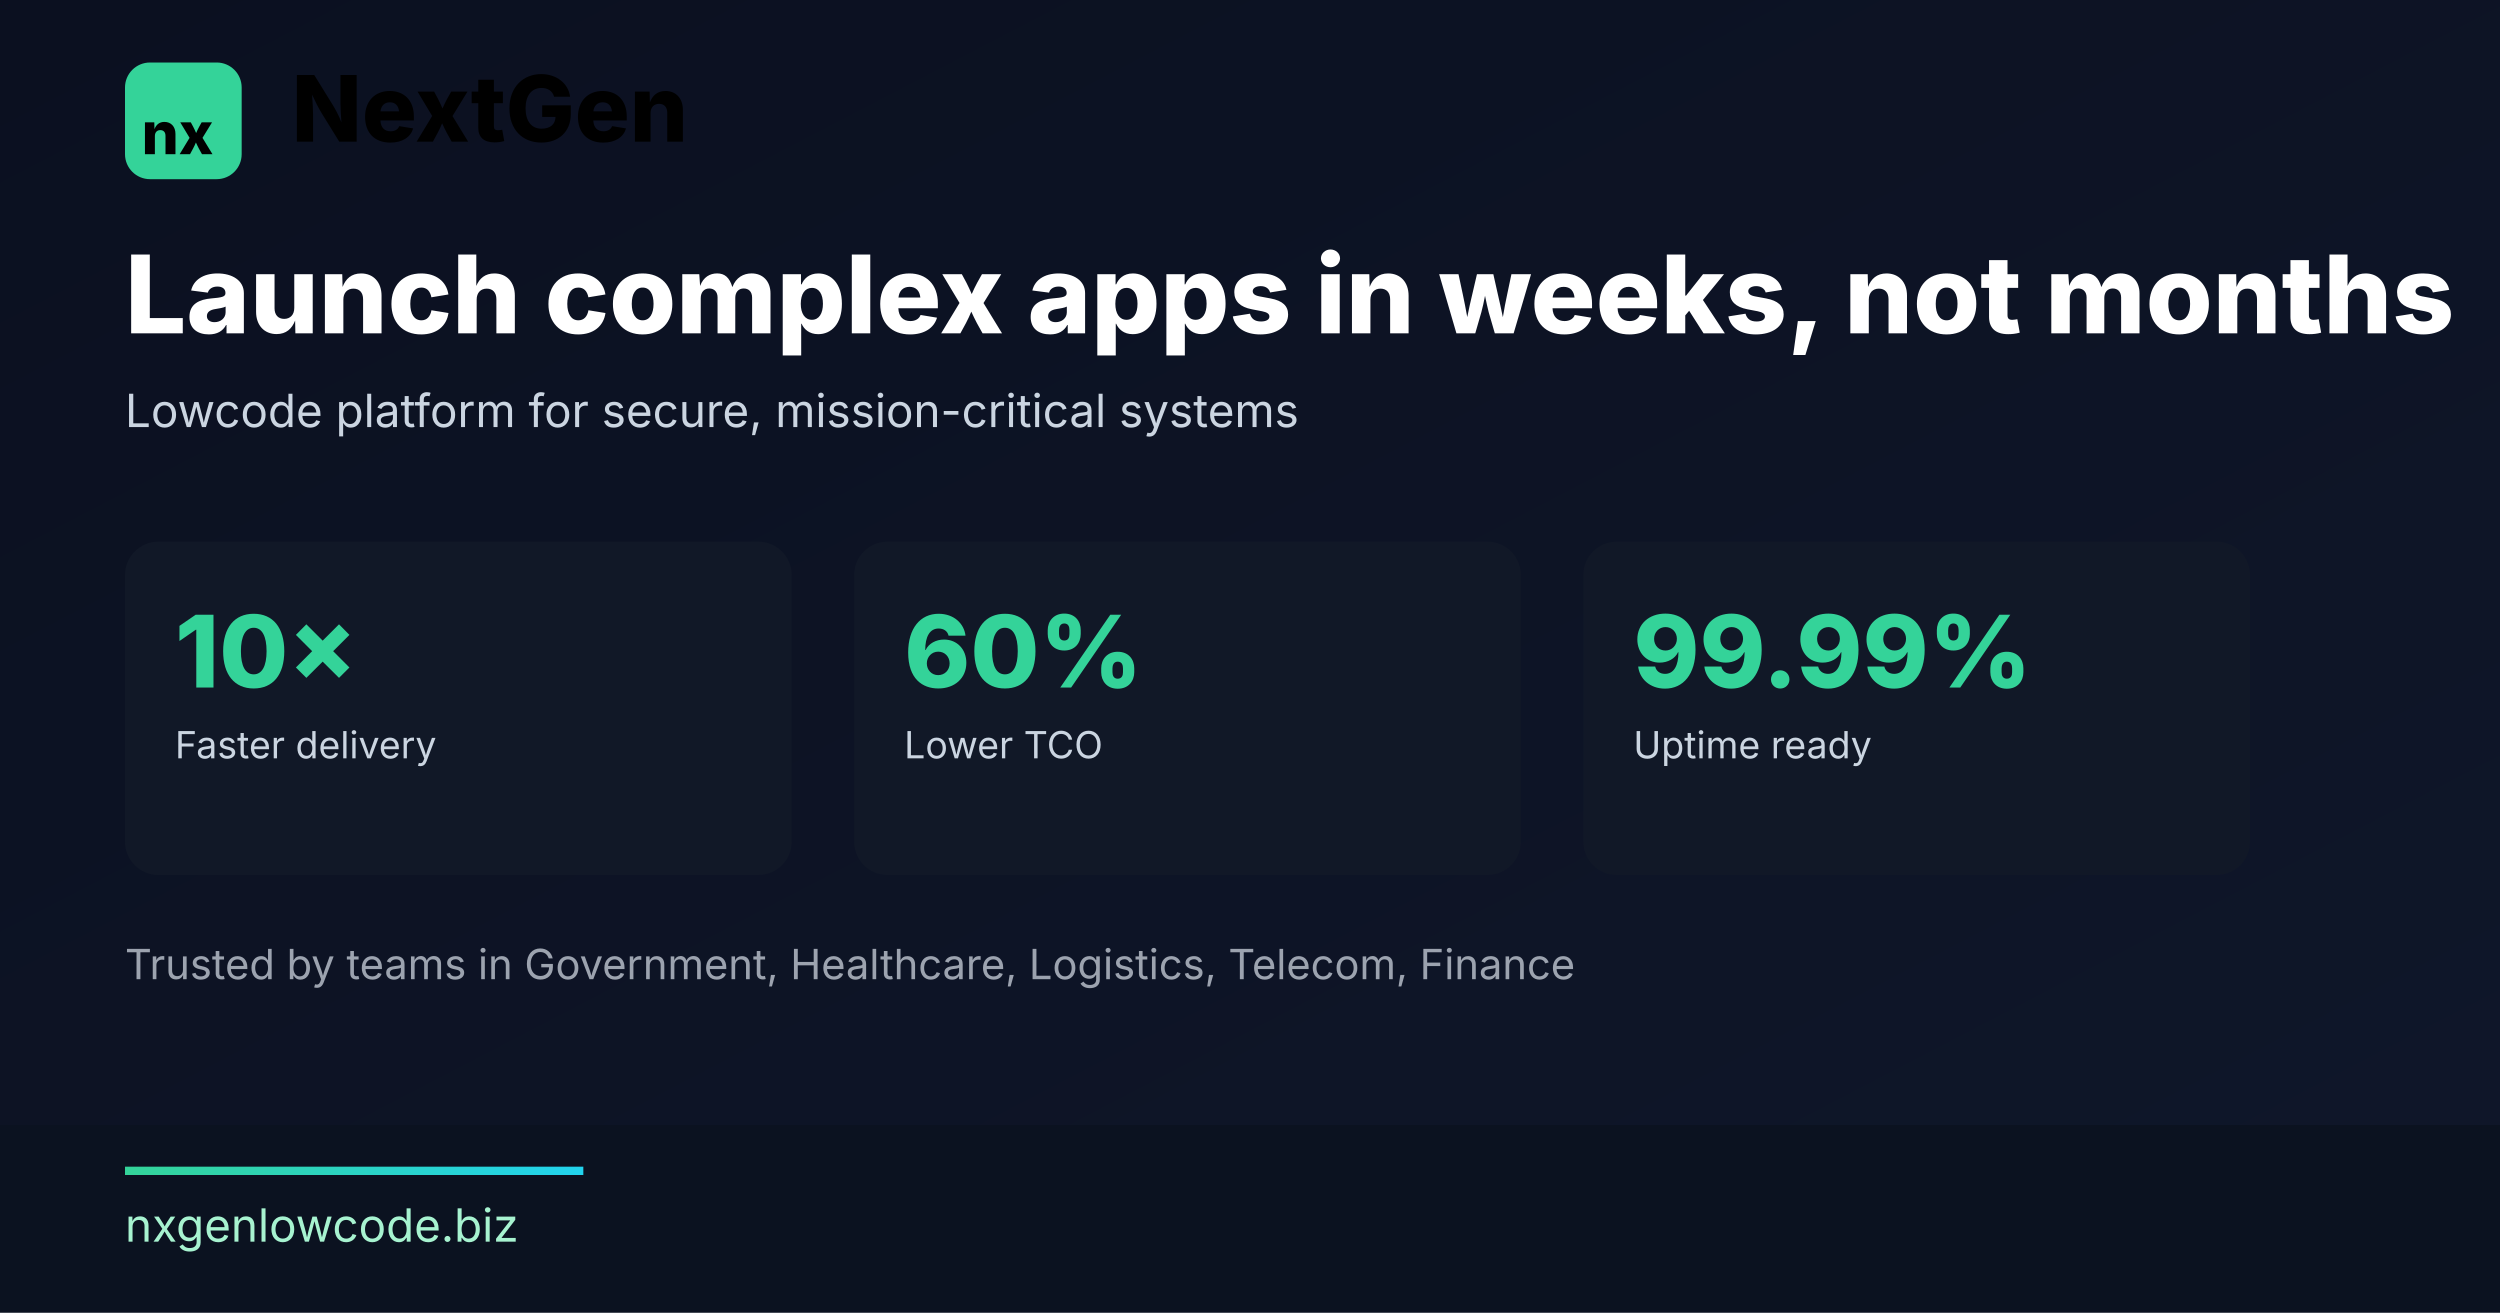
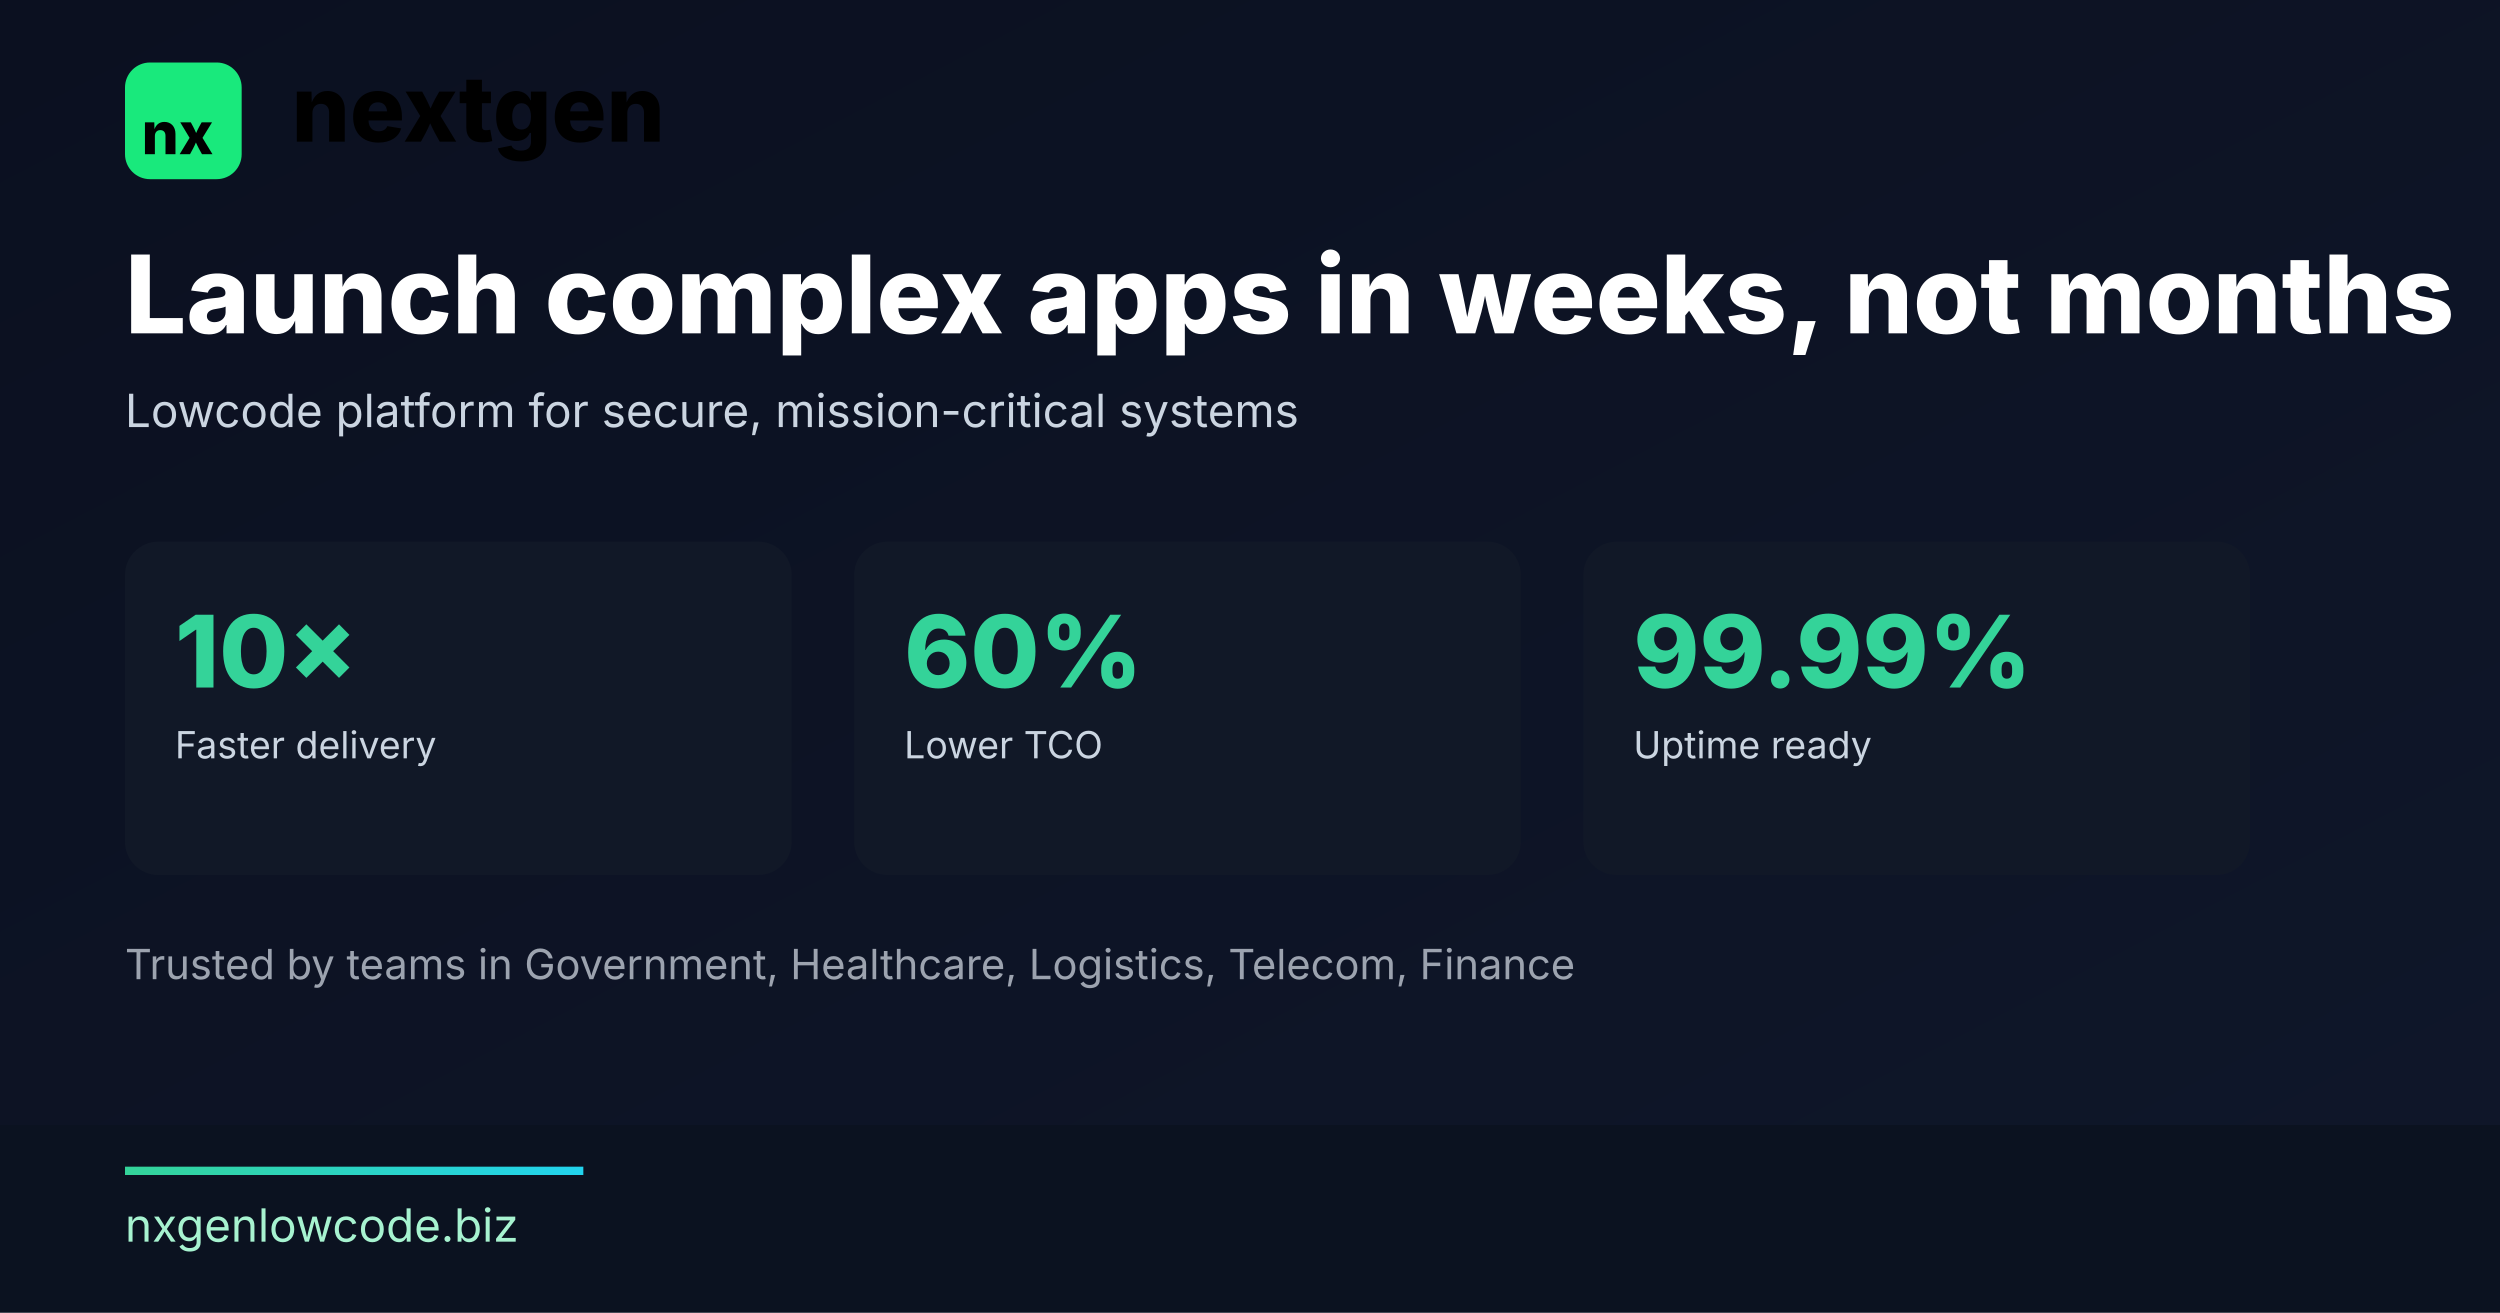
<svg xmlns="http://www.w3.org/2000/svg" width="1200" height="630" viewBox="0 0 1200 630" role="img" aria-labelledby="title8 desc8">
  <defs>
    <linearGradient id="bg8" x1="0" y1="0" x2="1" y2="1">
      <stop offset="0%" stop-color="#0b1020" />
      <stop offset="100%" stop-color="#0f172a" />
    </linearGradient>
    <linearGradient id="accent8" x1="0%" y1="0%" x2="100%" y2="0%">
      <stop offset="0%" stop-color="#34d399" />
      <stop offset="100%" stop-color="#22d3ee" />
    </linearGradient>
  </defs>
  <rect width="1200" height="630" fill="url(#bg8)" />
  <g transform="translate(60,60)">
-     <rect x="0" y="-30" width="56" height="56" rx="12" fill="#34d399" />
+     <rect x="0" y="-30" width="56" height="56" rx="12" fill="#19E97C" />
    <text x="8" y="14" font-family="Inter,sans-serif" font-size="28" font-weight="800" fill="#000000">nx</text>
-     <text x="80" y="8" font-family="Inter,sans-serif" font-size="44" font-weight="800" fill="#000000">NextGen</text>
+     <text x="80" y="8" font-family="Inter,sans-serif" font-size="44" font-weight="800" fill="#000000">nextgen</text>
  </g>
  <text x="60" y="160" font-family="Inter,sans-serif" font-size="52" font-weight="800" fill="#ffffff">Launch complex apps in weeks, not months</text>
  <text x="60" y="205" font-family="Inter,sans-serif" font-size="22" fill="#cbd5e1">Lowcode platform for secure, mission-critical systems</text>
  <g transform="translate(60,260)" font-family="Inter,sans-serif" fill="#e5e7eb">
    <g>
      <rect x="0" y="0" width="320" height="160" rx="16" fill="#111827" />
      <text x="24" y="70" font-size="48" font-weight="800" fill="#34d399">10×</text>
      <text x="24" y="104" font-size="18" fill="#cbd5e1">Faster delivery</text>
    </g>
    <g transform="translate(350,0)">
      <rect x="0" y="0" width="320" height="160" rx="16" fill="#111827" />
      <text x="24" y="70" font-size="48" font-weight="800" fill="#34d399">60%</text>
      <text x="24" y="104" font-size="18" fill="#cbd5e1">Lower TCO</text>
    </g>
    <g transform="translate(700,0)">
      <rect x="0" y="0" width="320" height="160" rx="16" fill="#111827" />
      <text x="24" y="70" font-size="48" font-weight="800" fill="#34d399">99.99%</text>
      <text x="24" y="104" font-size="18" fill="#cbd5e1">Uptime ready</text>
    </g>
  </g>
  <text x="60" y="470" font-family="Inter,sans-serif" font-size="20" fill="#9ca3af">Trusted by teams in Government, Healthcare, Logistics, Telecom, Finance</text>
  <g transform="translate(0,540)">
    <rect x="0" y="0" width="1200" height="90" fill="#0b1220" />
    <text x="60" y="56" font-family="Inter,sans-serif" font-size="22" fill="#a7f3d0">nxgenlowcode.biz</text>
    <rect x="60" y="20" width="220" height="4" fill="url(#accent8)" />
  </g>
</svg>
